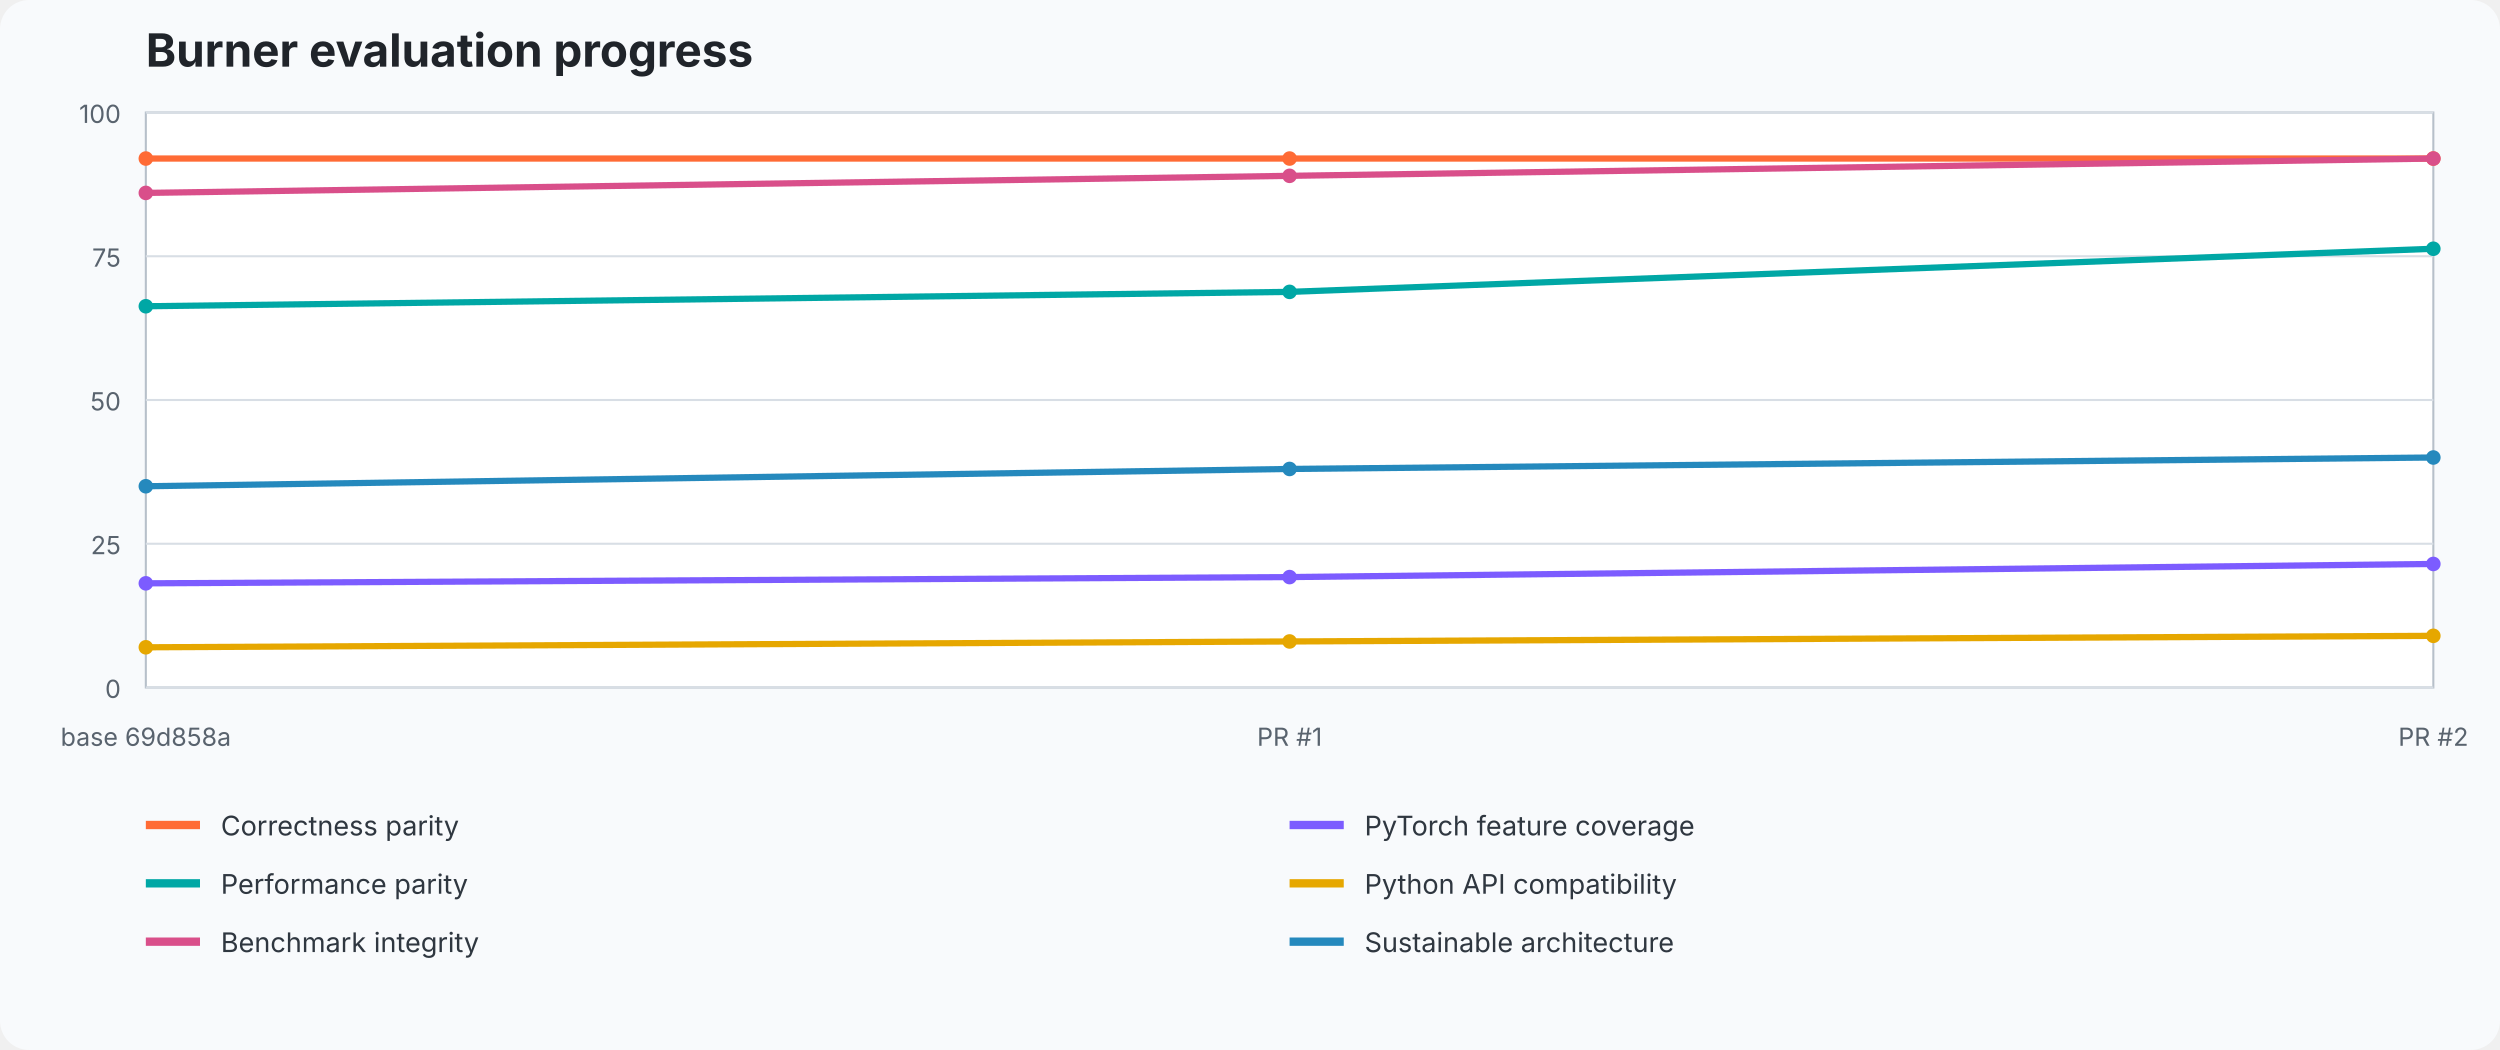
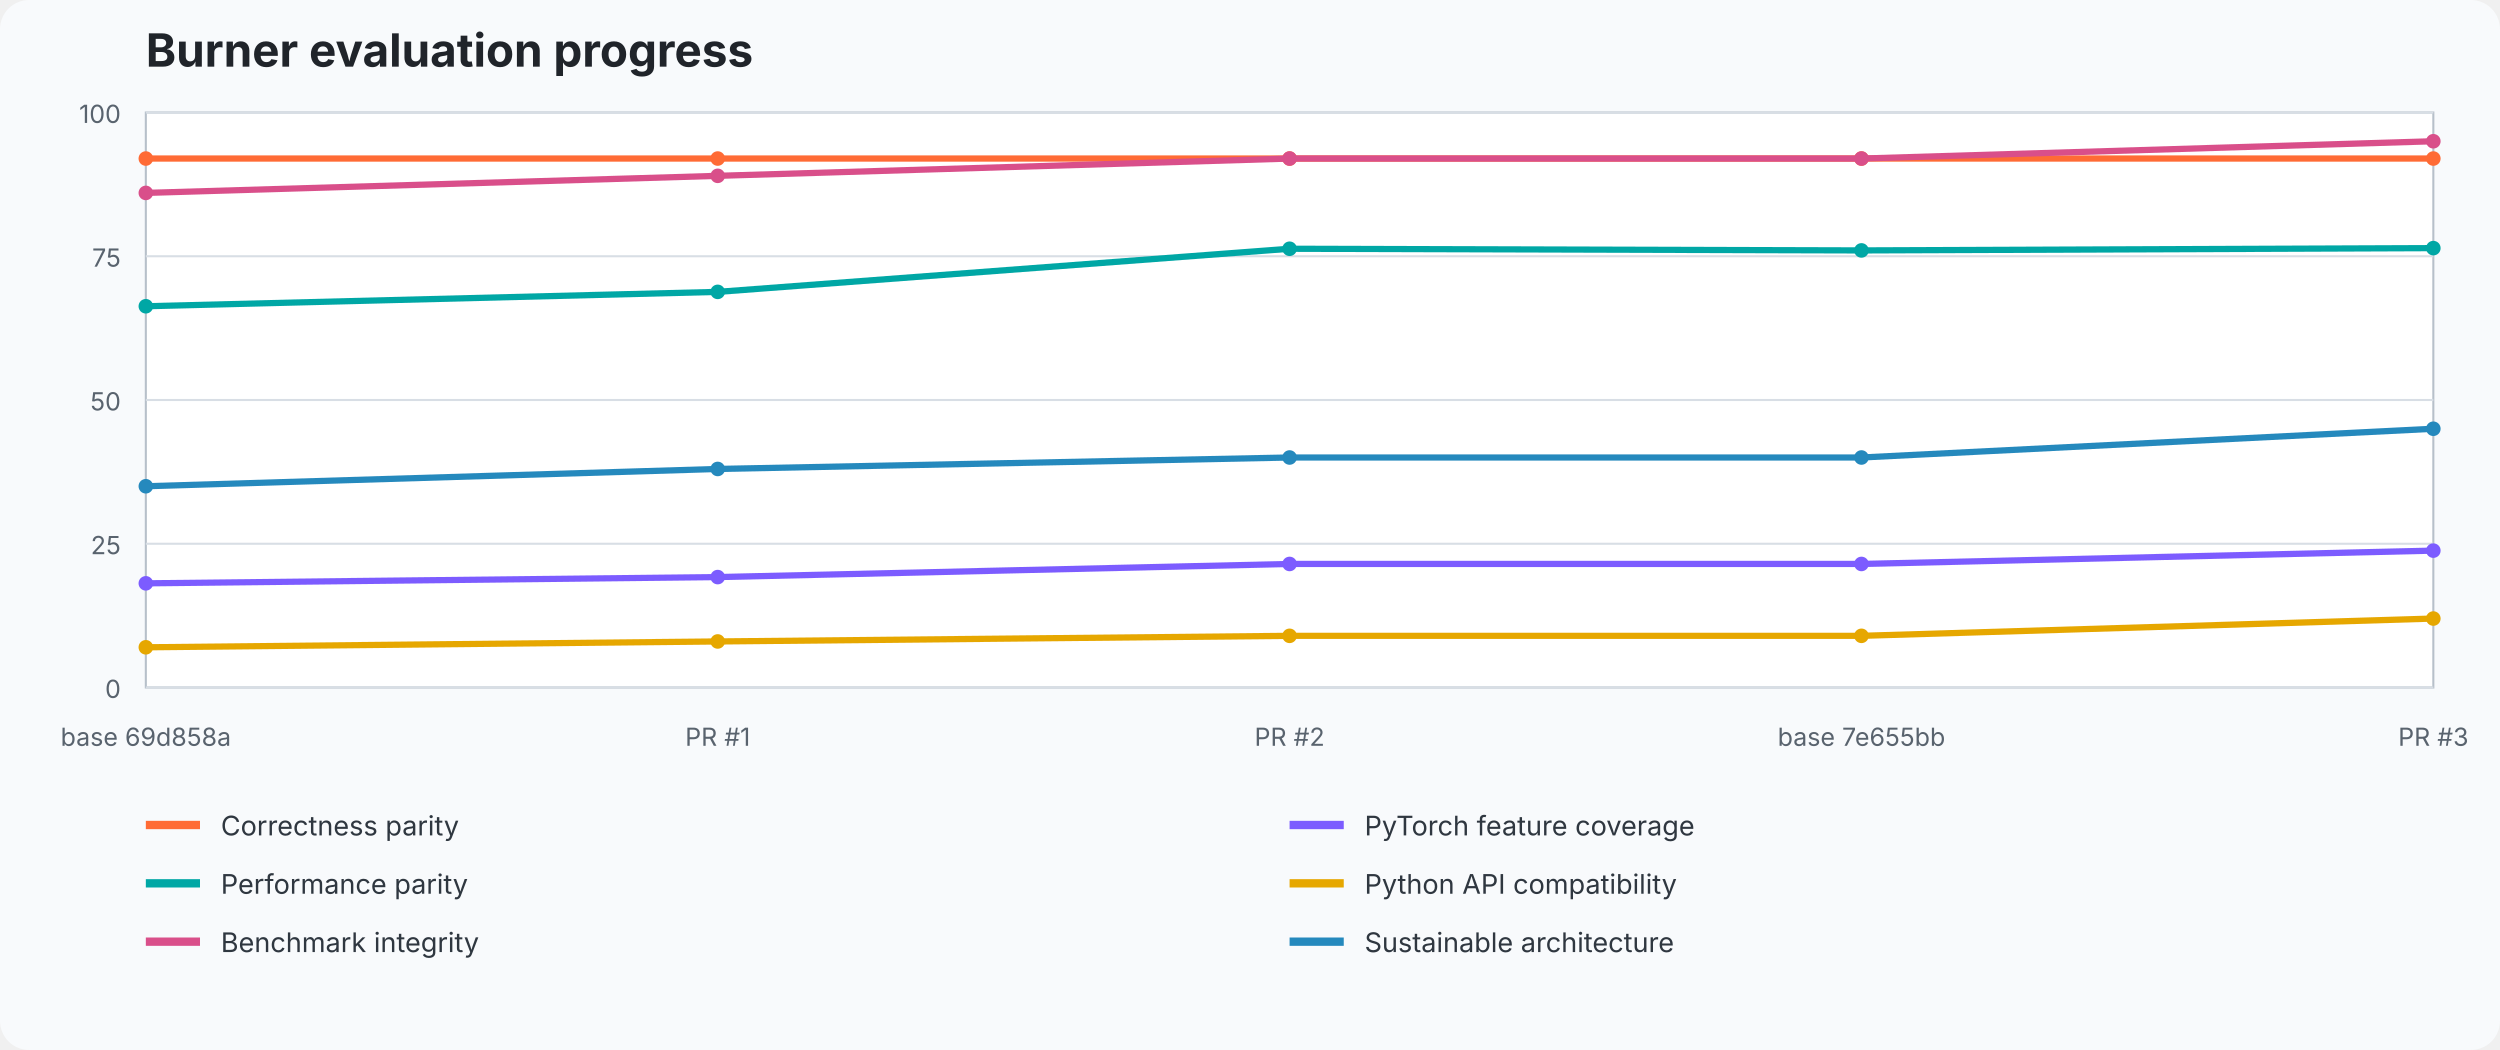
<svg xmlns="http://www.w3.org/2000/svg" width="1200" height="504" viewBox="0 0 1200 504" role="img" aria-labelledby="title desc">
  <style>text{font-family:ui-sans-serif,system-ui,-apple-system,BlinkMacSystemFont,"Segoe UI",sans-serif}.title{font-size:22px;font-weight:700;fill:#20242a}.axis{font-size:12px;fill:#59636e}.legend{font-size:13px;fill:#2f3740}.grid{stroke:#d8dee5;stroke-width:1}.plot{fill:#fff;stroke:#b7c0ca}</style>
  <rect width="100%" height="100%" fill="#f8fafc" rx="14" />
  <text x="70" y="32" class="title">Burner evaluation progress</text>
  <rect x="70" y="54" width="1098" height="276" class="plot" />
  <line x1="70" y1="330" x2="1168" y2="330" class="grid" />
  <text x="58" y="335" text-anchor="end" class="axis">0</text>
  <line x1="70" y1="261" x2="1168" y2="261" class="grid" />
  <text x="58" y="266" text-anchor="end" class="axis">25</text>
  <line x1="70" y1="192" x2="1168" y2="192" class="grid" />
  <text x="58" y="197" text-anchor="end" class="axis">50</text>
  <line x1="70" y1="123" x2="1168" y2="123" class="grid" />
  <text x="58" y="128" text-anchor="end" class="axis">75</text>
  <line x1="70" y1="54" x2="1168" y2="54" class="grid" />
  <text x="58" y="59" text-anchor="end" class="axis">100</text>
-   <polyline points="70.0,76.1 619.0,76.1 1168.0,76.1" fill="none" stroke="#ff6b35" stroke-width="3" stroke-linejoin="round" stroke-linecap="round" />
+   <polyline points="70.0,76.1 344.5,76.1 619.0,76.1 893.5,76.1 1168.0,76.1" fill="none" stroke="#ff6b35" stroke-width="3" stroke-linejoin="round" stroke-linecap="round" />
  <circle cx="70.0" cy="76.1" r="3.5" fill="#ff6b35" />
+   <circle cx="344.5" cy="76.1" r="3.5" fill="#ff6b35" />
  <circle cx="619.0" cy="76.1" r="3.5" fill="#ff6b35" />
+   <circle cx="893.5" cy="76.1" r="3.5" fill="#ff6b35" />
  <circle cx="1168.0" cy="76.1" r="3.5" fill="#ff6b35" />
-   <polyline points="70.0,280.0 619.0,277.0 1168.0,270.7" fill="none" stroke="#7c5cff" stroke-width="3" stroke-linejoin="round" stroke-linecap="round" />
+   <polyline points="70.0,280.0 344.5,277.0 619.0,270.7 893.5,270.7 1168.0,264.3" fill="none" stroke="#7c5cff" stroke-width="3" stroke-linejoin="round" stroke-linecap="round" />
  <circle cx="70.0" cy="280.0" r="3.5" fill="#7c5cff" />
-   <circle cx="619.0" cy="277.0" r="3.5" fill="#7c5cff" />
-   <circle cx="1168.0" cy="270.7" r="3.5" fill="#7c5cff" />
-   <polyline points="70.0,147.0 619.0,140.1 1168.0,119.4" fill="none" stroke="#00a7a5" stroke-width="3" stroke-linejoin="round" stroke-linecap="round" />
+   <circle cx="344.5" cy="277.0" r="3.5" fill="#7c5cff" />
+   <circle cx="619.0" cy="270.7" r="3.5" fill="#7c5cff" />
+   <circle cx="893.5" cy="270.7" r="3.5" fill="#7c5cff" />
+   <circle cx="1168.0" cy="264.3" r="3.5" fill="#7c5cff" />
+   <polyline points="70.0,147.0 344.5,140.1 619.0,119.4 893.5,120.2 1168.0,119.1" fill="none" stroke="#00a7a5" stroke-width="3" stroke-linejoin="round" stroke-linecap="round" />
  <circle cx="70.0" cy="147.0" r="3.5" fill="#00a7a5" />
-   <circle cx="619.0" cy="140.1" r="3.5" fill="#00a7a5" />
-   <circle cx="1168.0" cy="119.4" r="3.5" fill="#00a7a5" />
-   <polyline points="70.0,310.7 619.0,307.9 1168.0,305.2" fill="none" stroke="#e6a700" stroke-width="3" stroke-linejoin="round" stroke-linecap="round" />
+   <circle cx="344.5" cy="140.1" r="3.5" fill="#00a7a5" />
+   <circle cx="619.0" cy="119.4" r="3.5" fill="#00a7a5" />
+   <circle cx="893.5" cy="120.2" r="3.5" fill="#00a7a5" />
+   <circle cx="1168.0" cy="119.1" r="3.5" fill="#00a7a5" />
+   <polyline points="70.0,310.7 344.5,307.9 619.0,305.2 893.5,305.2 1168.0,296.9" fill="none" stroke="#e6a700" stroke-width="3" stroke-linejoin="round" stroke-linecap="round" />
  <circle cx="70.0" cy="310.7" r="3.5" fill="#e6a700" />
-   <circle cx="619.0" cy="307.9" r="3.5" fill="#e6a700" />
-   <circle cx="1168.0" cy="305.2" r="3.5" fill="#e6a700" />
-   <polyline points="70.0,92.6 619.0,84.4 1168.0,76.1" fill="none" stroke="#d94f8a" stroke-width="3" stroke-linejoin="round" stroke-linecap="round" />
+   <circle cx="344.5" cy="307.9" r="3.5" fill="#e6a700" />
+   <circle cx="619.0" cy="305.2" r="3.5" fill="#e6a700" />
+   <circle cx="893.5" cy="305.2" r="3.5" fill="#e6a700" />
+   <circle cx="1168.0" cy="296.9" r="3.5" fill="#e6a700" />
+   <polyline points="70.0,92.6 344.5,84.4 619.0,76.1 893.5,76.1 1168.0,67.8" fill="none" stroke="#d94f8a" stroke-width="3" stroke-linejoin="round" stroke-linecap="round" />
  <circle cx="70.0" cy="92.6" r="3.5" fill="#d94f8a" />
-   <circle cx="619.0" cy="84.4" r="3.5" fill="#d94f8a" />
-   <circle cx="1168.0" cy="76.1" r="3.5" fill="#d94f8a" />
-   <polyline points="70.0,233.4 619.0,225.1 1168.0,219.6" fill="none" stroke="#2589bd" stroke-width="3" stroke-linejoin="round" stroke-linecap="round" />
+   <circle cx="344.5" cy="84.4" r="3.5" fill="#d94f8a" />
+   <circle cx="619.0" cy="76.1" r="3.5" fill="#d94f8a" />
+   <circle cx="893.5" cy="76.1" r="3.5" fill="#d94f8a" />
+   <circle cx="1168.0" cy="67.8" r="3.5" fill="#d94f8a" />
+   <polyline points="70.0,233.4 344.5,225.1 619.0,219.6 893.5,219.6 1168.0,205.8" fill="none" stroke="#2589bd" stroke-width="3" stroke-linejoin="round" stroke-linecap="round" />
  <circle cx="70.0" cy="233.4" r="3.5" fill="#2589bd" />
-   <circle cx="619.0" cy="225.1" r="3.5" fill="#2589bd" />
-   <circle cx="1168.0" cy="219.6" r="3.5" fill="#2589bd" />
+   <circle cx="344.5" cy="225.1" r="3.5" fill="#2589bd" />
+   <circle cx="619.0" cy="219.6" r="3.5" fill="#2589bd" />
+   <circle cx="893.5" cy="219.6" r="3.5" fill="#2589bd" />
+   <circle cx="1168.0" cy="205.8" r="3.5" fill="#2589bd" />
  <text x="70" y="358" text-anchor="middle" class="axis">base 69d858a</text>
-   <text x="619" y="358" text-anchor="middle" class="axis">PR #1</text>
-   <text x="1168" y="358" text-anchor="middle" class="axis">PR #2</text>
+   <text x="344.5" y="358" text-anchor="middle" class="axis">PR #1</text>
+   <text x="619" y="358" text-anchor="middle" class="axis">PR #2</text>
+   <text x="893.5" y="358" text-anchor="middle" class="axis">base 7e655bb</text>
+   <text x="1168" y="358" text-anchor="middle" class="axis">PR #3</text>
  <line x1="70" y1="396" x2="96" y2="396" stroke="#ff6b35" stroke-width="4" />
  <text x="106" y="401" class="legend">Correctness parity</text>
  <line x1="619" y1="396" x2="645" y2="396" stroke="#7c5cff" stroke-width="4" />
  <text x="655" y="401" class="legend">PyTorch feature coverage</text>
  <line x1="70" y1="424" x2="96" y2="424" stroke="#00a7a5" stroke-width="4" />
  <text x="106" y="429" class="legend">Performance parity</text>
  <line x1="619" y1="424" x2="645" y2="424" stroke="#e6a700" stroke-width="4" />
  <text x="655" y="429" class="legend">Python API compatibility</text>
  <line x1="70" y1="452" x2="96" y2="452" stroke="#d94f8a" stroke-width="4" />
  <text x="106" y="457" class="legend">Benchmark integrity</text>
  <line x1="619" y1="452" x2="645" y2="452" stroke="#2589bd" stroke-width="4" />
  <text x="655" y="457" class="legend">Sustainable architecture</text>
</svg>
